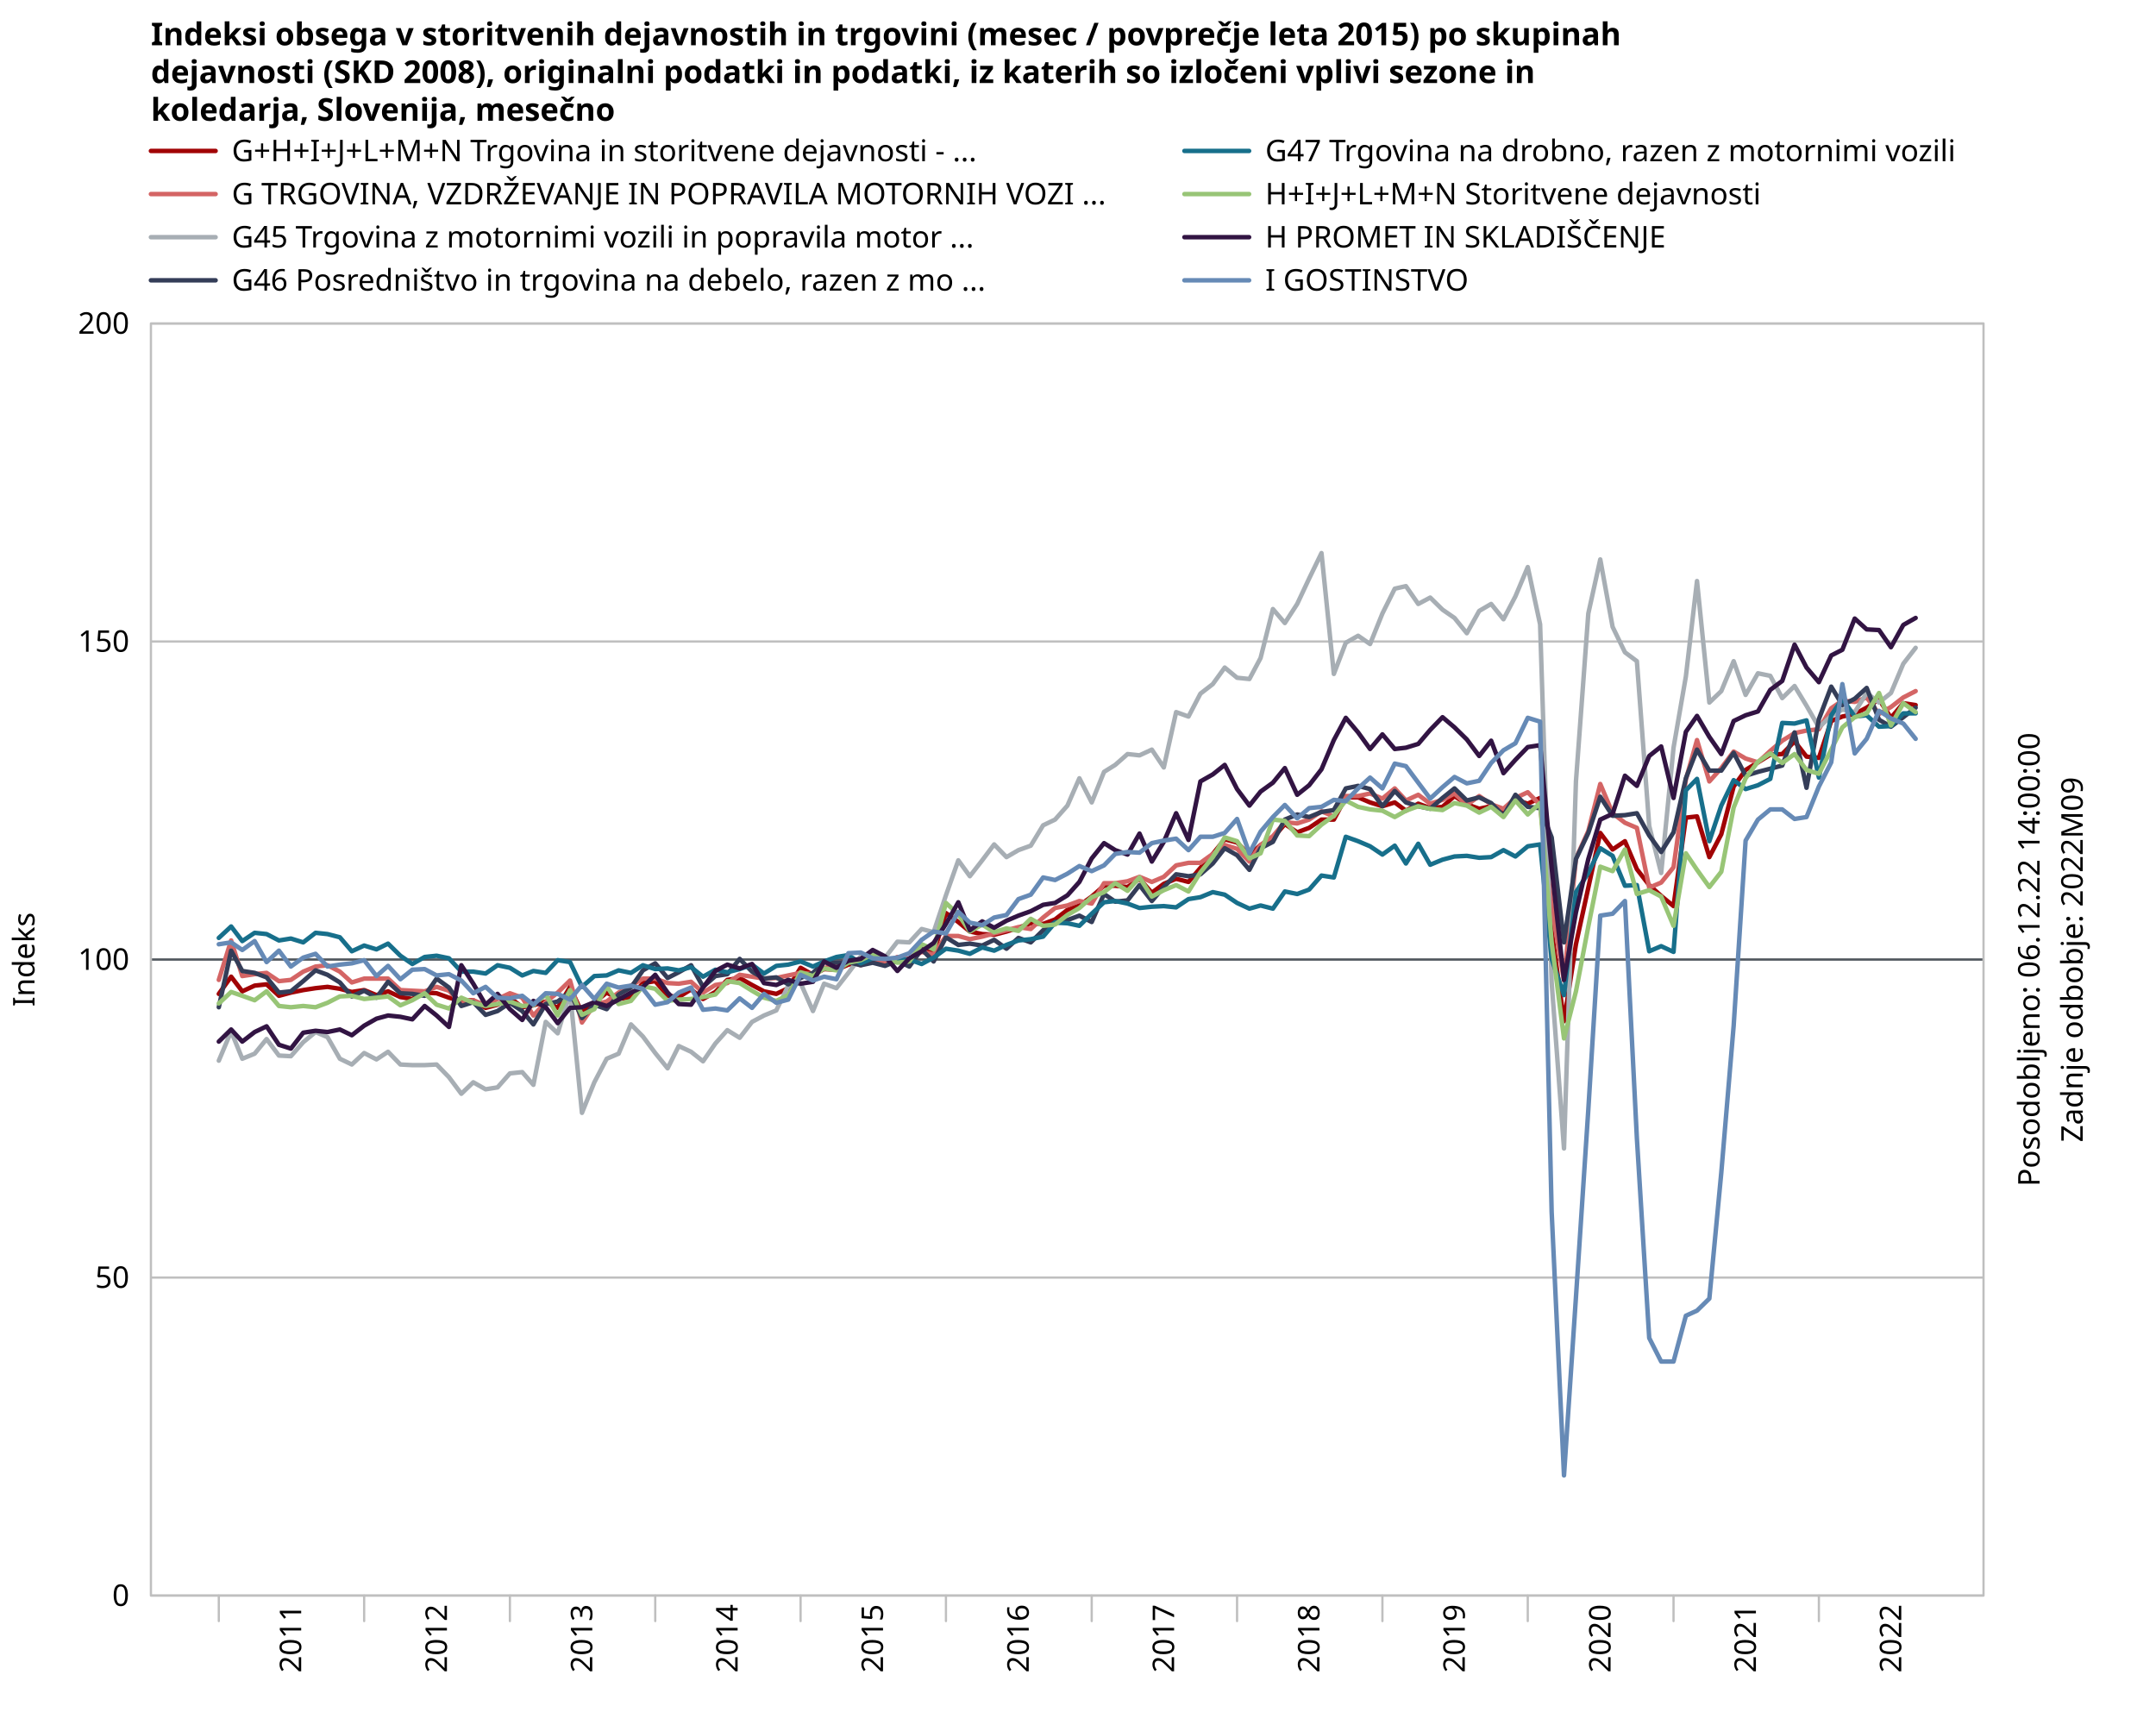
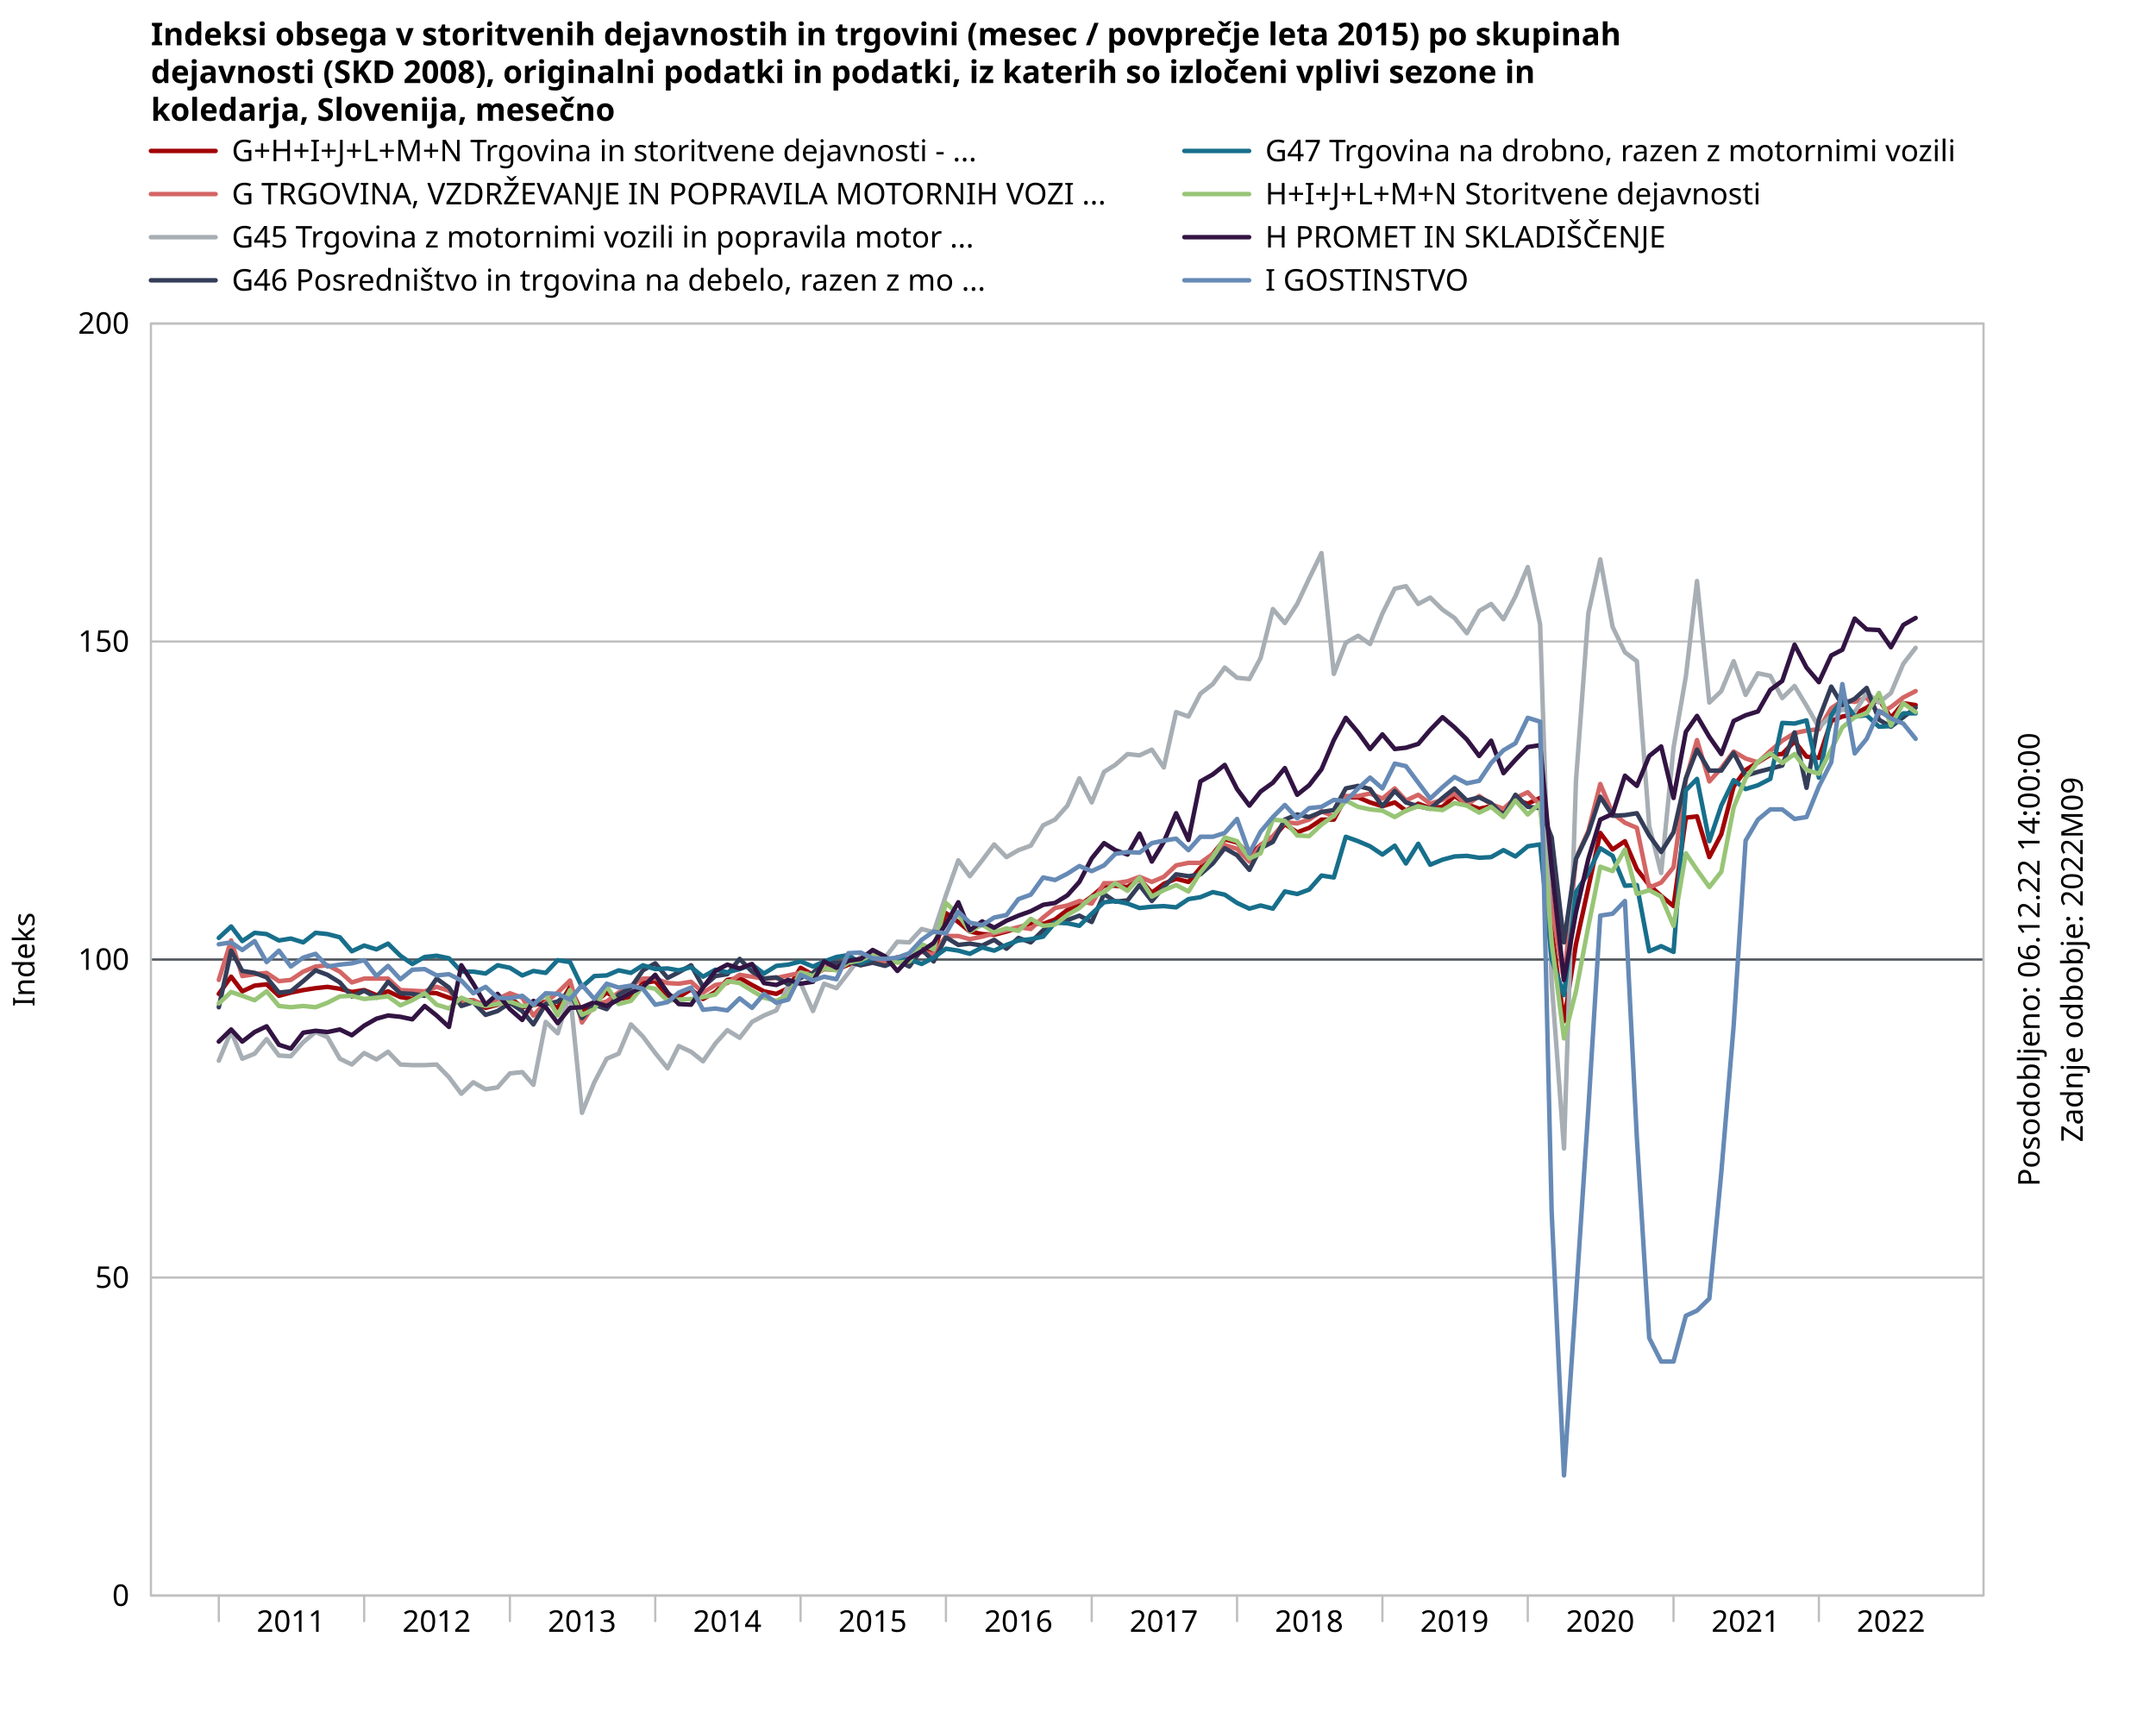
<svg xmlns="http://www.w3.org/2000/svg" class="svglite" data-engine-version="2.0" width="720.00pt" height="576.00pt" viewBox="0 0 720.00 576.00">
  <defs>
    <style type="text/css">
    .svglite line, .svglite polyline, .svglite polygon, .svglite path, .svglite rect, .svglite circle {
      fill: none;
      stroke: #000000;
      stroke-linecap: round;
      stroke-linejoin: round;
      stroke-miterlimit: 10.00;
    }
  </style>
  </defs>
  <rect width="100%" height="100%" style="stroke: none; fill: #FFFFFF;" />
  <defs>
    <clipPath id="cpMC4wMHw3MjAuMDB8MC4wMHw1NzYuMDA=">
      <rect x="0.00" y="0.00" width="720.00" height="576.00" />
    </clipPath>
  </defs>
  <g clip-path="url(#cpMC4wMHw3MjAuMDB8MC4wMHw1NzYuMDA=)">
</g>
  <defs>
    <clipPath id="cpNTAuNDB8NjYyLjQwfDEwOC4wMHw1MzIuODA=">
      <rect x="50.40" y="108.00" width="612.00" height="424.80" />
    </clipPath>
  </defs>
  <g clip-path="url(#cpNTAuNDB8NjYyLjQwfDEwOC4wMHw1MzIuODA=)">
    <line x1="50.40" y1="532.80" x2="662.40" y2="532.80" style="stroke-width: 0.75; stroke: #BFBFBF;" />
    <line x1="50.40" y1="426.60" x2="662.40" y2="426.60" style="stroke-width: 0.75; stroke: #BFBFBF;" />
    <line x1="50.40" y1="320.40" x2="662.40" y2="320.40" style="stroke-width: 0.75; stroke: #BFBFBF;" />
    <line x1="50.40" y1="214.20" x2="662.40" y2="214.20" style="stroke-width: 0.75; stroke: #BFBFBF;" />
    <line x1="50.40" y1="108.00" x2="662.40" y2="108.00" style="stroke-width: 0.75; stroke: #BFBFBF;" />
  </g>
  <g clip-path="url(#cpMC4wMHw3MjAuMDB8MC4wMHw1NzYuMDA=)">
</g>
  <g clip-path="url(#cpNTAuNDB8NjYyLjQwfDEwOC4wMHw1MzIuODA=)">
    <line x1="50.40" y1="320.40" x2="662.40" y2="320.40" style="stroke-width: 0.75; stroke: #50575E;" />
    <polyline points="73.07,331.87 77.19,326.13 80.91,331.02 85.04,329.11 89.03,328.68 93.15,332.51 97.14,331.44 101.26,330.60 105.38,329.96 109.37,329.53 113.50,330.17 117.49,331.23 121.61,330.60 125.73,332.29 129.59,331.02 133.71,332.93 137.70,333.57 141.82,331.44 145.81,331.66 149.93,333.14 154.06,334.21 158.05,333.99 162.17,336.54 166.16,335.48 170.28,333.14 174.40,336.33 178.13,335.69 182.25,334.42 186.24,336.54 190.36,329.53 194.35,338.24 198.48,334.84 202.60,331.44 206.59,333.57 210.71,332.93 214.70,328.26 218.82,327.62 222.95,332.51 226.67,332.93 230.79,330.38 234.78,333.57 238.90,331.23 242.89,327.20 247.02,326.56 251.14,328.90 255.13,331.02 259.25,331.87 263.24,329.96 267.36,323.16 271.49,325.50 275.21,323.59 279.33,323.80 283.32,322.10 287.45,321.25 291.43,318.49 295.56,320.19 299.68,321.04 303.67,320.82 307.79,315.94 311.78,318.28 315.90,304.89 320.03,307.87 323.88,311.05 328.01,311.90 332.00,312.12 336.12,311.05 340.11,309.78 344.23,308.29 348.35,308.51 352.34,307.02 356.47,303.83 360.46,302.35 364.58,299.37 368.70,295.76 372.43,295.76 376.55,296.19 380.54,293.43 384.66,298.10 388.65,295.12 392.77,293.43 396.90,294.49 400.88,289.81 405.01,285.14 409.00,280.26 413.12,281.32 417.24,285.57 420.97,282.17 425.09,279.83 429.08,275.16 433.20,277.92 437.19,276.43 441.31,273.67 445.44,273.67 449.43,266.24 453.55,266.24 457.54,267.94 461.66,269.21 465.78,267.94 469.51,270.70 473.63,268.36 477.62,269.85 481.74,269.42 485.73,265.81 489.85,268.57 493.98,270.06 497.97,269.21 502.09,270.70 506.08,267.09 510.20,268.36 514.32,266.45 518.18,310.84 522.30,341.00 526.29,315.30 530.42,296.40 534.41,278.13 538.53,283.65 542.65,280.89 546.64,290.24 550.76,295.55 554.75,299.16 558.88,302.56 563.00,273.03 566.72,272.61 570.84,286.20 574.83,278.56 578.96,262.63 582.95,257.10 587.07,254.56 591.19,252.01 595.18,251.79 599.30,247.55 603.29,252.64 607.42,253.07 611.54,240.75 615.26,239.26 619.39,238.41 623.38,236.29 627.50,233.53 631.49,239.69 635.61,234.80 639.73,235.44 " style="stroke-width: 1.50; stroke: #A10305;" />
    <polyline points="73.07,327.20 77.19,314.03 80.91,325.92 85.04,325.29 89.03,324.86 93.15,327.62 97.14,327.20 101.26,324.44 105.38,322.74 109.37,322.31 113.50,324.44 117.49,328.05 121.61,326.77 125.73,326.77 129.59,326.77 133.71,330.60 137.70,330.81 141.82,331.02 145.81,329.53 149.93,330.81 154.06,335.06 158.05,333.99 162.17,335.69 166.16,333.57 170.28,331.66 174.40,333.14 178.13,339.09 182.25,334.63 186.24,331.44 190.36,327.41 194.35,341.43 198.48,335.48 202.60,334.42 206.59,331.44 210.71,329.11 214.70,326.77 218.82,326.77 222.95,328.26 226.67,328.47 230.79,327.83 234.78,331.44 238.90,328.90 242.89,328.26 247.02,325.50 251.14,326.13 255.13,326.77 259.25,326.56 263.24,325.71 267.36,324.86 271.49,325.29 275.21,323.37 279.33,321.67 283.32,320.82 287.45,322.31 291.43,320.40 295.56,321.67 299.68,319.55 303.67,320.19 307.79,317.85 311.78,318.70 315.90,312.54 320.03,312.54 323.88,313.60 328.01,312.75 332.00,311.69 336.12,310.63 340.11,309.57 344.23,310.20 348.35,306.38 352.34,303.20 356.47,302.35 360.46,300.86 364.58,301.71 368.70,294.91 372.43,294.91 376.55,294.27 380.54,292.79 384.66,294.49 388.65,292.79 392.77,288.96 396.90,288.12 400.88,288.12 405.01,285.14 409.00,282.17 413.12,283.44 417.24,287.69 420.97,282.17 425.09,279.19 429.08,274.52 433.20,274.95 437.19,273.67 441.31,270.91 445.44,272.61 449.43,265.81 453.55,265.81 457.54,264.96 461.66,266.66 465.78,263.26 469.51,267.30 473.63,265.39 477.62,268.36 481.74,267.09 485.73,264.96 489.85,268.79 493.98,265.81 497.97,268.57 502.09,270.06 506.08,266.45 510.20,264.54 514.32,268.79 518.18,302.56 522.30,327.41 526.29,286.63 530.42,277.50 534.41,261.78 538.53,271.55 542.65,274.73 546.64,276.43 550.76,296.40 554.75,294.70 558.88,289.60 563.00,260.29 566.72,247.12 570.84,260.93 574.83,256.47 578.96,250.95 582.95,253.28 587.07,254.56 591.19,250.73 595.18,247.33 599.30,244.79 603.29,243.94 607.42,243.51 611.54,236.50 615.26,233.95 619.39,234.38 623.38,232.89 627.50,238.41 631.49,236.08 635.61,232.89 639.73,230.77 " style="stroke-width: 1.50; stroke: #D46565;" />
    <polyline points="73.07,354.17 77.19,344.40 80.91,353.53 85.04,351.84 89.03,346.95 93.15,352.47 97.14,352.68 101.26,348.01 105.38,344.61 109.37,346.31 113.50,353.53 117.49,355.45 121.61,351.62 125.73,353.75 129.59,351.20 133.71,355.45 137.70,355.66 141.82,355.66 145.81,355.45 149.93,359.69 154.06,365.22 158.05,361.39 162.17,363.73 166.16,363.09 170.28,358.42 174.40,357.99 178.13,362.24 182.25,341.22 186.24,345.04 190.36,331.44 194.35,371.59 198.48,361.39 202.60,353.53 206.59,351.84 210.71,342.06 214.70,346.10 218.82,351.62 222.95,356.72 226.67,349.29 230.79,351.20 234.78,354.38 238.90,348.44 242.89,343.98 247.02,346.53 251.14,341.22 255.13,339.09 259.25,337.39 263.24,329.11 267.36,328.26 271.49,337.60 275.21,328.47 279.33,329.96 283.32,324.86 287.45,319.34 291.43,319.76 295.56,319.76 299.68,314.45 303.67,314.67 307.79,310.20 311.78,311.27 315.90,298.95 320.03,287.27 323.88,292.58 328.01,287.27 332.00,281.96 336.12,286.20 340.11,283.87 344.23,282.38 348.35,275.58 352.34,273.67 356.47,269.00 360.46,259.87 364.58,267.94 368.70,257.74 372.43,255.41 376.55,251.79 380.54,252.22 384.66,250.31 388.65,256.26 392.77,237.78 396.90,239.26 400.88,231.62 405.01,228.43 409.00,222.91 413.12,226.31 417.24,226.73 420.97,219.72 425.09,203.37 429.08,208.04 433.20,201.67 437.19,193.17 441.31,184.68 445.44,225.03 449.43,214.62 453.55,212.29 457.54,215.05 461.66,204.85 465.78,196.57 469.51,195.72 473.63,201.67 477.62,199.54 481.74,203.58 485.73,206.34 489.85,211.44 493.98,204.00 497.97,201.67 502.09,206.77 506.08,199.12 510.20,189.35 514.32,208.47 518.18,328.05 522.30,383.48 526.29,260.93 530.42,204.85 534.41,186.80 538.53,209.31 542.65,217.81 546.64,220.78 550.76,275.80 554.75,291.51 558.88,249.67 563.00,225.88 566.72,194.02 570.84,234.59 574.83,230.77 578.96,220.78 582.95,232.04 587.07,224.82 591.19,225.67 595.18,233.10 599.30,229.07 603.29,235.65 607.42,242.87 611.54,239.05 615.26,236.93 619.39,237.78 623.38,231.40 627.50,234.59 631.49,231.40 635.61,221.63 639.73,216.32 " style="stroke-width: 1.50; stroke: #A7AEB4;" />
    <polyline points="73.07,336.33 77.19,317.43 80.91,324.22 85.04,324.86 89.03,326.35 93.15,331.44 97.14,331.02 101.26,327.62 105.38,324.01 109.37,325.50 113.50,328.05 117.49,332.72 121.61,330.81 125.73,333.14 129.59,327.83 133.71,331.66 137.70,331.87 141.82,332.51 145.81,326.77 149.93,329.75 154.06,335.91 158.05,334.63 162.17,338.88 166.16,337.60 170.28,334.84 174.40,337.60 178.13,342.06 182.25,335.27 186.24,334.42 190.36,331.23 194.35,339.94 198.48,335.48 202.60,336.97 206.59,332.08 210.71,329.75 214.70,324.01 218.82,321.67 222.95,326.56 226.67,324.65 230.79,322.31 234.78,329.53 238.90,325.92 242.89,325.29 247.02,320.19 251.14,324.44 255.13,326.77 259.25,326.35 263.24,328.68 267.36,326.56 271.49,324.86 275.21,321.25 279.33,321.46 283.32,321.25 287.45,322.31 291.43,321.46 295.56,322.52 299.68,320.82 303.67,322.74 307.79,317.00 311.78,321.04 315.90,312.97 320.03,315.51 323.88,315.09 328.01,315.73 332.00,313.82 336.12,316.79 340.11,313.18 344.23,314.67 348.35,310.63 352.34,307.87 356.47,307.23 360.46,305.74 364.58,307.87 368.70,298.52 372.43,301.07 376.55,300.65 380.54,295.55 384.66,300.86 388.65,296.19 392.77,291.94 396.90,292.58 400.88,291.94 405.01,288.33 409.00,283.23 413.12,285.57 417.24,290.45 420.97,283.23 425.09,281.11 429.08,273.67 433.20,271.97 437.19,272.82 441.31,271.12 445.44,270.49 449.43,263.26 453.55,262.41 457.54,263.48 461.66,269.21 465.78,264.11 469.51,267.94 473.63,269.21 477.62,270.06 481.74,266.45 485.73,263.26 489.85,267.30 493.98,266.24 497.97,268.15 502.09,272.40 506.08,265.39 510.20,269.42 514.32,269.85 518.18,279.62 522.30,314.67 526.29,286.84 530.42,278.13 534.41,266.03 538.53,272.40 542.65,272.19 546.64,271.55 550.76,278.98 554.75,284.50 558.88,277.92 563.00,259.87 566.72,250.31 570.84,257.32 574.83,257.32 578.96,251.37 582.95,259.02 587.07,257.74 591.19,256.68 595.18,255.62 599.30,244.57 603.29,263.05 607.42,240.11 611.54,229.28 615.26,235.44 619.39,233.32 623.38,229.71 627.50,240.33 631.49,242.66 635.61,239.48 639.73,236.29 " style="stroke-width: 1.50; stroke: #343D58;" />
    <polyline points="73.07,313.18 77.19,309.36 80.91,314.24 85.04,311.48 89.03,311.90 93.15,314.03 97.14,313.39 101.26,314.67 105.38,311.48 109.37,311.90 113.50,312.97 117.49,317.64 121.61,315.73 125.73,317.00 129.59,315.09 133.71,319.13 137.70,321.89 141.82,319.55 145.81,319.13 149.93,319.98 154.06,324.44 158.05,324.44 162.17,325.07 166.16,322.31 170.28,323.16 174.40,325.71 178.13,324.22 182.25,324.86 186.24,320.61 190.36,321.25 194.35,329.53 198.48,325.92 202.60,325.71 206.59,324.01 210.71,324.86 214.70,322.31 218.82,323.59 222.95,323.37 226.67,324.01 230.79,322.95 234.78,326.13 238.90,323.80 242.89,324.65 247.02,323.59 251.14,322.10 255.13,325.07 259.25,322.52 263.24,322.10 267.36,321.04 271.49,322.74 275.21,321.04 279.33,319.55 283.32,318.91 287.45,321.67 291.43,319.98 295.56,319.98 299.68,320.40 303.67,320.40 307.79,321.89 311.78,319.76 315.90,316.79 320.03,317.43 323.88,318.49 328.01,316.36 332.00,317.43 336.12,315.51 340.11,314.03 344.23,313.60 348.35,312.75 352.34,308.08 356.47,308.29 360.46,309.14 364.58,305.11 368.70,301.28 372.43,300.86 376.55,301.71 380.54,303.20 384.66,302.77 388.65,302.56 392.77,302.98 396.90,300.22 400.88,299.58 405.01,297.89 409.00,298.74 413.12,301.50 417.24,303.41 420.97,302.35 425.09,303.41 429.08,297.67 433.20,298.52 437.19,297.04 441.31,292.36 445.44,293.00 449.43,279.41 453.55,280.89 457.54,282.59 461.66,285.35 465.78,282.38 469.51,288.33 473.63,281.74 477.62,288.75 481.74,287.05 485.73,285.99 489.85,285.78 493.98,286.42 497.97,286.20 502.09,283.87 506.08,285.99 510.20,282.59 514.32,281.96 518.18,320.19 522.30,332.29 526.29,297.89 530.42,291.51 534.41,283.23 538.53,285.78 542.65,295.76 546.64,295.55 550.76,317.64 554.75,315.94 558.88,317.85 563.00,263.90 566.72,260.08 570.84,280.89 574.83,269.00 578.96,260.50 582.95,263.48 587.07,262.20 591.19,260.08 595.18,241.39 599.30,241.60 603.29,240.54 607.42,259.65 611.54,238.84 615.26,233.32 619.39,239.26 623.38,238.84 627.50,242.66 631.49,242.45 635.61,238.20 639.73,238.20 " style="stroke-width: 1.50; stroke: #176F8B;" />
    <polyline points="73.07,335.06 77.19,331.23 80.91,332.51 85.04,333.99 89.03,331.02 93.15,335.91 97.14,336.33 101.26,335.91 105.38,336.33 109.37,334.84 113.50,332.72 117.49,332.51 121.61,333.57 125.73,333.14 129.59,332.72 133.71,335.69 137.70,333.99 141.82,331.66 145.81,335.48 149.93,336.75 154.06,333.14 158.05,334.84 162.17,335.91 166.16,335.27 170.28,334.42 174.40,335.91 178.13,335.69 182.25,332.08 186.24,339.09 190.36,330.60 194.35,338.88 198.48,336.97 202.60,329.32 206.59,335.27 210.71,334.21 214.70,329.32 218.82,330.17 222.95,334.21 226.67,333.78 230.79,333.57 234.78,332.93 238.90,332.08 242.89,327.62 247.02,328.26 251.14,330.81 255.13,333.14 259.25,334.21 263.24,332.29 267.36,324.65 271.49,325.92 275.21,323.37 279.33,324.01 283.32,321.46 287.45,320.61 291.43,318.70 295.56,319.98 299.68,321.46 303.67,321.04 307.79,315.30 311.78,317.00 315.90,301.50 320.03,305.32 323.88,311.05 328.01,308.72 332.00,311.27 336.12,309.99 340.11,310.84 344.23,306.81 348.35,309.14 352.34,308.72 356.47,305.53 360.46,303.20 364.58,299.58 368.70,297.89 372.43,294.91 376.55,297.46 380.54,293.00 384.66,299.37 388.65,297.25 392.77,295.55 396.90,297.67 400.88,291.30 405.01,286.20 409.00,279.62 413.12,280.89 417.24,286.63 420.97,284.93 425.09,273.67 429.08,274.10 433.20,278.98 437.19,279.19 441.31,275.37 445.44,272.40 449.43,267.30 453.55,269.42 457.54,270.27 461.66,270.70 465.78,272.82 469.51,270.70 473.63,269.21 477.62,270.06 481.74,270.49 485.73,268.15 489.85,269.00 493.98,271.34 497.97,269.42 502.09,272.82 506.08,267.30 510.20,271.97 514.32,268.15 518.18,314.67 522.30,346.74 526.29,331.02 530.42,309.36 534.41,289.39 538.53,290.88 542.65,283.65 546.64,298.52 550.76,297.25 554.75,299.37 558.88,309.14 563.00,284.93 566.72,290.45 570.84,296.19 574.83,291.09 578.96,269.64 582.95,259.87 587.07,254.34 591.19,251.58 595.18,254.77 599.30,251.79 603.29,257.10 607.42,258.38 611.54,250.31 615.26,242.87 619.39,239.48 623.38,238.20 627.50,231.40 631.49,242.24 635.61,234.80 639.73,237.78 " style="stroke-width: 1.50; stroke: #98C576;" />
    <polyline points="73.07,347.80 77.19,343.76 80.91,347.80 85.04,344.61 89.03,342.70 93.15,348.86 97.14,350.14 101.26,344.83 105.38,344.19 109.37,344.61 113.50,343.76 117.49,345.68 121.61,342.49 125.73,340.15 129.59,339.09 133.71,339.52 137.70,340.37 141.82,335.91 145.81,339.09 149.93,342.91 154.06,322.31 158.05,328.47 162.17,335.48 166.16,331.87 170.28,336.97 174.40,340.58 178.13,334.21 182.25,336.33 186.24,341.64 190.36,336.54 194.35,336.33 198.48,334.63 202.60,335.91 206.59,333.78 210.71,331.44 214.70,329.53 218.82,325.50 222.95,331.44 226.67,335.27 230.79,335.48 234.78,329.75 238.90,324.22 242.89,322.10 247.02,323.37 251.14,321.89 255.13,328.26 259.25,328.90 263.24,327.20 267.36,328.47 271.49,327.83 275.21,321.04 279.33,323.16 283.32,320.82 287.45,320.19 291.43,317.21 295.56,319.34 299.68,324.22 303.67,319.98 307.79,317.64 311.78,314.88 315.90,308.51 320.03,301.28 323.88,310.63 328.01,307.66 332.00,309.78 336.12,307.44 340.11,305.74 344.23,304.26 348.35,302.13 352.34,301.50 356.47,298.95 360.46,294.49 364.58,286.63 368.70,281.53 372.43,283.87 376.55,285.35 380.54,278.34 384.66,287.69 388.65,281.11 392.77,271.55 396.90,280.47 400.88,260.93 405.01,258.59 409.00,255.41 413.12,263.48 417.24,269.00 420.97,264.33 425.09,261.35 429.08,256.47 433.20,265.39 437.19,262.20 441.31,256.89 445.44,247.12 449.43,239.69 453.55,244.57 457.54,250.10 461.66,245.21 465.78,250.10 469.51,249.67 473.63,248.40 477.62,243.72 481.74,239.48 485.73,242.87 489.85,246.91 493.98,252.43 497.97,247.33 502.09,258.17 506.08,253.71 510.20,249.46 514.32,248.82 518.18,289.81 522.30,327.20 526.29,304.68 530.42,286.84 534.41,273.67 538.53,271.76 542.65,259.02 546.64,262.41 550.76,252.43 554.75,249.25 558.88,266.45 563.00,244.36 566.72,239.05 570.84,246.06 574.83,251.79 578.96,240.75 582.95,238.84 587.07,237.56 591.19,230.34 595.18,227.37 599.30,215.26 603.29,222.91 607.42,227.79 611.54,218.87 615.26,216.96 619.39,206.55 623.38,210.16 627.50,210.38 631.49,216.11 635.61,208.68 639.73,206.34 " style="stroke-width: 1.50; stroke: #321443;" />
    <polyline points="73.07,315.30 77.19,314.67 80.91,317.21 85.04,314.24 89.03,321.25 93.15,317.43 97.14,322.74 101.26,319.76 105.38,318.49 109.37,322.74 113.50,322.10 117.49,321.67 121.61,320.61 125.73,325.92 129.59,322.52 133.71,326.98 137.70,323.80 141.82,323.59 145.81,325.71 149.93,325.29 154.06,327.41 158.05,331.66 162.17,329.53 166.16,333.14 170.28,333.36 174.40,332.51 178.13,335.48 182.25,331.66 186.24,331.87 190.36,333.78 194.35,328.90 198.48,333.57 202.60,328.47 206.59,329.75 210.71,329.11 214.70,330.17 218.82,335.48 222.95,334.63 226.67,331.44 230.79,329.75 234.78,337.18 238.90,336.75 242.89,337.39 247.02,333.36 251.14,336.54 255.13,331.87 259.25,334.84 263.24,333.78 267.36,325.50 271.49,327.41 275.21,326.13 279.33,326.98 283.32,318.28 287.45,318.06 291.43,319.98 295.56,320.19 299.68,319.76 303.67,318.28 307.79,313.82 311.78,311.05 315.90,311.69 320.03,304.47 323.88,308.08 328.01,308.93 332.00,306.38 336.12,305.53 340.11,300.22 344.23,298.74 348.35,293.00 352.34,293.85 356.47,291.73 360.46,289.18 364.58,290.88 368.70,288.96 372.43,285.14 376.55,284.50 380.54,284.72 384.66,281.53 388.65,280.68 392.77,280.04 396.90,283.87 400.88,279.41 405.01,279.41 409.00,278.13 413.12,273.46 417.24,284.93 420.97,277.71 425.09,272.82 429.08,268.79 433.20,273.25 437.19,269.85 441.31,269.42 445.44,267.09 449.43,267.51 453.55,263.26 457.54,259.65 461.66,263.26 465.78,254.98 469.51,255.83 473.63,261.35 477.62,266.66 481.74,262.84 485.73,259.44 489.85,261.57 493.98,260.72 497.97,254.77 502.09,250.52 506.08,248.18 510.20,239.69 514.32,240.96 518.18,404.72 522.30,492.66 526.29,433.18 530.42,370.53 534.41,305.74 538.53,305.11 542.65,300.86 546.64,380.08 550.76,446.78 554.75,454.64 558.88,454.64 563.00,439.34 566.72,437.64 570.84,433.61 574.83,391.55 578.96,342.49 582.95,280.68 587.07,273.67 591.19,270.27 595.18,270.27 599.30,273.46 603.29,272.82 607.42,262.63 611.54,254.56 615.26,228.43 619.39,251.58 623.38,246.70 627.50,237.35 631.49,239.90 635.61,241.60 639.73,246.70 " style="stroke-width: 1.50; stroke: #668AB6;" />
  </g>
  <g clip-path="url(#cpMC4wMHw3MjAuMDB8MC4wMHw1NzYuMDA=)">
    <line x1="73.07" y1="532.80" x2="73.07" y2="541.30" style="stroke-width: 0.75; stroke: #BFBFBF;" />
    <line x1="121.61" y1="532.80" x2="121.61" y2="541.30" style="stroke-width: 0.75; stroke: #BFBFBF;" />
    <line x1="170.28" y1="532.80" x2="170.28" y2="541.30" style="stroke-width: 0.75; stroke: #BFBFBF;" />
    <line x1="218.82" y1="532.80" x2="218.82" y2="541.30" style="stroke-width: 0.75; stroke: #BFBFBF;" />
    <line x1="267.36" y1="532.80" x2="267.36" y2="541.30" style="stroke-width: 0.75; stroke: #BFBFBF;" />
    <line x1="315.90" y1="532.80" x2="315.90" y2="541.30" style="stroke-width: 0.75; stroke: #BFBFBF;" />
    <line x1="364.58" y1="532.80" x2="364.58" y2="541.30" style="stroke-width: 0.75; stroke: #BFBFBF;" />
    <line x1="413.12" y1="532.80" x2="413.12" y2="541.30" style="stroke-width: 0.75; stroke: #BFBFBF;" />
    <line x1="461.66" y1="532.80" x2="461.66" y2="541.30" style="stroke-width: 0.75; stroke: #BFBFBF;" />
    <line x1="510.20" y1="532.80" x2="510.20" y2="541.30" style="stroke-width: 0.75; stroke: #BFBFBF;" />
    <line x1="558.88" y1="532.80" x2="558.88" y2="541.30" style="stroke-width: 0.75; stroke: #BFBFBF;" />
    <line x1="607.42" y1="532.80" x2="607.42" y2="541.30" style="stroke-width: 0.75; stroke: #BFBFBF;" />
-     <text transform="translate(100.58,535.68) rotate(-90)" text-anchor="end" style="font-size: 10.00px; font-family: sans;" textLength="22.25px" lengthAdjust="spacingAndGlyphs">2011</text>
-     <text transform="translate(149.25,535.68) rotate(-90)" text-anchor="end" style="font-size: 10.00px; font-family: sans;" textLength="22.25px" lengthAdjust="spacingAndGlyphs">2012</text>
-     <text transform="translate(197.79,535.68) rotate(-90)" text-anchor="end" style="font-size: 10.00px; font-family: sans;" textLength="22.25px" lengthAdjust="spacingAndGlyphs">2013</text>
-     <text transform="translate(246.33,535.68) rotate(-90)" text-anchor="end" style="font-size: 10.00px; font-family: sans;" textLength="22.25px" lengthAdjust="spacingAndGlyphs">2014</text>
-     <text transform="translate(294.88,535.68) rotate(-90)" text-anchor="end" style="font-size: 10.00px; font-family: sans;" textLength="22.25px" lengthAdjust="spacingAndGlyphs">2015</text>
-     <text transform="translate(343.55,535.68) rotate(-90)" text-anchor="end" style="font-size: 10.00px; font-family: sans;" textLength="22.25px" lengthAdjust="spacingAndGlyphs">2016</text>
-     <text transform="translate(392.09,535.68) rotate(-90)" text-anchor="end" style="font-size: 10.00px; font-family: sans;" textLength="22.25px" lengthAdjust="spacingAndGlyphs">2017</text>
-     <text transform="translate(440.63,535.68) rotate(-90)" text-anchor="end" style="font-size: 10.00px; font-family: sans;" textLength="22.25px" lengthAdjust="spacingAndGlyphs">2018</text>
-     <text transform="translate(489.17,535.68) rotate(-90)" text-anchor="end" style="font-size: 10.00px; font-family: sans;" textLength="22.25px" lengthAdjust="spacingAndGlyphs">2019</text>
-     <text transform="translate(537.85,535.68) rotate(-90)" text-anchor="end" style="font-size: 10.00px; font-family: sans;" textLength="22.25px" lengthAdjust="spacingAndGlyphs">2020</text>
-     <text transform="translate(586.39,535.68) rotate(-90)" text-anchor="end" style="font-size: 10.00px; font-family: sans;" textLength="22.25px" lengthAdjust="spacingAndGlyphs">2021</text>
-     <text transform="translate(634.93,535.68) rotate(-90)" text-anchor="end" style="font-size: 10.00px; font-family: sans;" textLength="22.25px" lengthAdjust="spacingAndGlyphs">2022</text>
+     <text x="97.14" y="544.88" text-anchor="middle" style="font-size: 10.00px; font-family: sans;" textLength="22.25px" lengthAdjust="spacingAndGlyphs">2011</text>
+     <text x="145.81" y="544.88" text-anchor="middle" style="font-size: 10.00px; font-family: sans;" textLength="22.25px" lengthAdjust="spacingAndGlyphs">2012</text>
+     <text x="194.35" y="544.88" text-anchor="middle" style="font-size: 10.00px; font-family: sans;" textLength="22.25px" lengthAdjust="spacingAndGlyphs">2013</text>
+     <text x="242.89" y="544.88" text-anchor="middle" style="font-size: 10.00px; font-family: sans;" textLength="22.25px" lengthAdjust="spacingAndGlyphs">2014</text>
+     <text x="291.43" y="544.88" text-anchor="middle" style="font-size: 10.00px; font-family: sans;" textLength="22.25px" lengthAdjust="spacingAndGlyphs">2015</text>
+     <text x="340.11" y="544.88" text-anchor="middle" style="font-size: 10.00px; font-family: sans;" textLength="22.25px" lengthAdjust="spacingAndGlyphs">2016</text>
+     <text x="388.65" y="544.88" text-anchor="middle" style="font-size: 10.00px; font-family: sans;" textLength="22.25px" lengthAdjust="spacingAndGlyphs">2017</text>
+     <text x="437.19" y="544.88" text-anchor="middle" style="font-size: 10.00px; font-family: sans;" textLength="22.25px" lengthAdjust="spacingAndGlyphs">2018</text>
+     <text x="485.73" y="544.88" text-anchor="middle" style="font-size: 10.00px; font-family: sans;" textLength="22.25px" lengthAdjust="spacingAndGlyphs">2019</text>
+     <text x="534.41" y="544.88" text-anchor="middle" style="font-size: 10.00px; font-family: sans;" textLength="22.25px" lengthAdjust="spacingAndGlyphs">2020</text>
+     <text x="582.95" y="544.88" text-anchor="middle" style="font-size: 10.00px; font-family: sans;" textLength="22.25px" lengthAdjust="spacingAndGlyphs">2021</text>
+     <text x="631.49" y="544.88" text-anchor="middle" style="font-size: 10.00px; font-family: sans;" textLength="22.25px" lengthAdjust="spacingAndGlyphs">2022</text>
    <text x="43.20" y="536.24" text-anchor="end" style="font-size: 10.00px; font-family: sans;" textLength="5.56px" lengthAdjust="spacingAndGlyphs">0</text>
    <text x="43.20" y="430.04" text-anchor="end" style="font-size: 10.00px; font-family: sans;" textLength="11.12px" lengthAdjust="spacingAndGlyphs">50</text>
    <text x="43.20" y="323.84" text-anchor="end" style="font-size: 10.00px; font-family: sans;" textLength="16.69px" lengthAdjust="spacingAndGlyphs">100</text>
    <text x="43.20" y="217.64" text-anchor="end" style="font-size: 10.00px; font-family: sans;" textLength="16.69px" lengthAdjust="spacingAndGlyphs">150</text>
    <text x="43.20" y="111.44" text-anchor="end" style="font-size: 10.00px; font-family: sans;" textLength="16.69px" lengthAdjust="spacingAndGlyphs">200</text>
    <polygon points="50.40,532.80 662.40,532.80 662.40,108.00 50.40,108.00 " style="stroke-width: 0.75; stroke: #BFBFBF; fill: none;" />
    <text transform="translate(11.52,320.40) rotate(-90)" text-anchor="middle" style="font-size: 10.00px; font-family: sans;" textLength="29.47px" lengthAdjust="spacingAndGlyphs">Indeks</text>
    <text transform="translate(681.12,320.40) rotate(-90)" text-anchor="middle" style="font-size: 10.00px; font-family: sans;" textLength="146.80px" lengthAdjust="spacingAndGlyphs">Posodobljeno: 06.12.22 14:00:00</text>
    <text transform="translate(695.52,320.40) rotate(-90)" text-anchor="middle" style="font-size: 10.00px; font-family: sans;" textLength="116.21px" lengthAdjust="spacingAndGlyphs">Zadnje odbobje: 2022M09</text>
    <line x1="50.40" y1="50.40" x2="72.00" y2="50.40" style="stroke-width: 1.50; stroke: #A10305;" />
    <line x1="50.40" y1="64.80" x2="72.00" y2="64.80" style="stroke-width: 1.50; stroke: #D46565;" />
    <line x1="50.40" y1="79.20" x2="72.00" y2="79.20" style="stroke-width: 1.50; stroke: #A7AEB4;" />
    <line x1="50.40" y1="93.60" x2="72.00" y2="93.60" style="stroke-width: 1.50; stroke: #343D58;" />
    <line x1="395.54" y1="50.40" x2="417.14" y2="50.40" style="stroke-width: 1.50; stroke: #176F8B;" />
    <line x1="395.54" y1="64.80" x2="417.14" y2="64.80" style="stroke-width: 1.50; stroke: #98C576;" />
    <line x1="395.54" y1="79.20" x2="417.14" y2="79.20" style="stroke-width: 1.50; stroke: #321443;" />
    <line x1="395.54" y1="93.60" x2="417.14" y2="93.60" style="stroke-width: 1.50; stroke: #668AB6;" />
    <text x="77.40" y="53.84" style="font-size: 10.00px; font-family: sans;" textLength="245.17px" lengthAdjust="spacingAndGlyphs">G+H+I+J+L+M+N Trgovina in storitvene dejavnosti -  ...</text>
    <text x="77.40" y="68.24" style="font-size: 10.00px; font-family: sans;" textLength="307.34px" lengthAdjust="spacingAndGlyphs">G TRGOVINA, VZDRŽEVANJE IN POPRAVILA MOTORNIH VOZI ...</text>
    <text x="77.40" y="82.64" style="font-size: 10.00px; font-family: sans;" textLength="233.44px" lengthAdjust="spacingAndGlyphs">G45 Trgovina z motornimi vozili in popravila motor ...</text>
    <text x="77.40" y="97.04" style="font-size: 10.00px; font-family: sans;" textLength="241.28px" lengthAdjust="spacingAndGlyphs">G46 Posredništvo in trgovina na debelo, razen z mo ...</text>
    <text x="422.54" y="53.84" style="font-size: 10.00px; font-family: sans;" textLength="221.24px" lengthAdjust="spacingAndGlyphs">G47 Trgovina na drobno, razen z motornimi vozili </text>
    <text x="422.54" y="68.24" style="font-size: 10.00px; font-family: sans;" textLength="163.75px" lengthAdjust="spacingAndGlyphs">H+I+J+L+M+N Storitvene dejavnosti </text>
    <text x="422.54" y="82.64" style="font-size: 10.00px; font-family: sans;" textLength="146.18px" lengthAdjust="spacingAndGlyphs">H PROMET IN SKLADIŠČENJE </text>
    <text x="422.54" y="97.04" style="font-size: 10.00px; font-family: sans;" textLength="73.91px" lengthAdjust="spacingAndGlyphs">I GOSTINSTVO </text>
    <text x="50.40" y="15.12" style="font-size: 10.50px; font-weight: bold; font-family: sans;" textLength="434.31px" lengthAdjust="spacingAndGlyphs">Indeksi obsega v storitvenih dejavnostih in trgovini (mesec / povprečje leta 2015) po skupinah</text>
    <text x="50.40" y="27.72" style="font-size: 10.50px; font-weight: bold; font-family: sans;" textLength="411.51px" lengthAdjust="spacingAndGlyphs">dejavnosti (SKD 2008), originalni podatki in podatki, iz katerih so izločeni vplivi sezone in</text>
    <text x="50.40" y="40.32" style="font-size: 10.50px; font-weight: bold; font-family: sans;" textLength="139.51px" lengthAdjust="spacingAndGlyphs">koledarja, Slovenija, mesečno</text>
  </g>
</svg>
